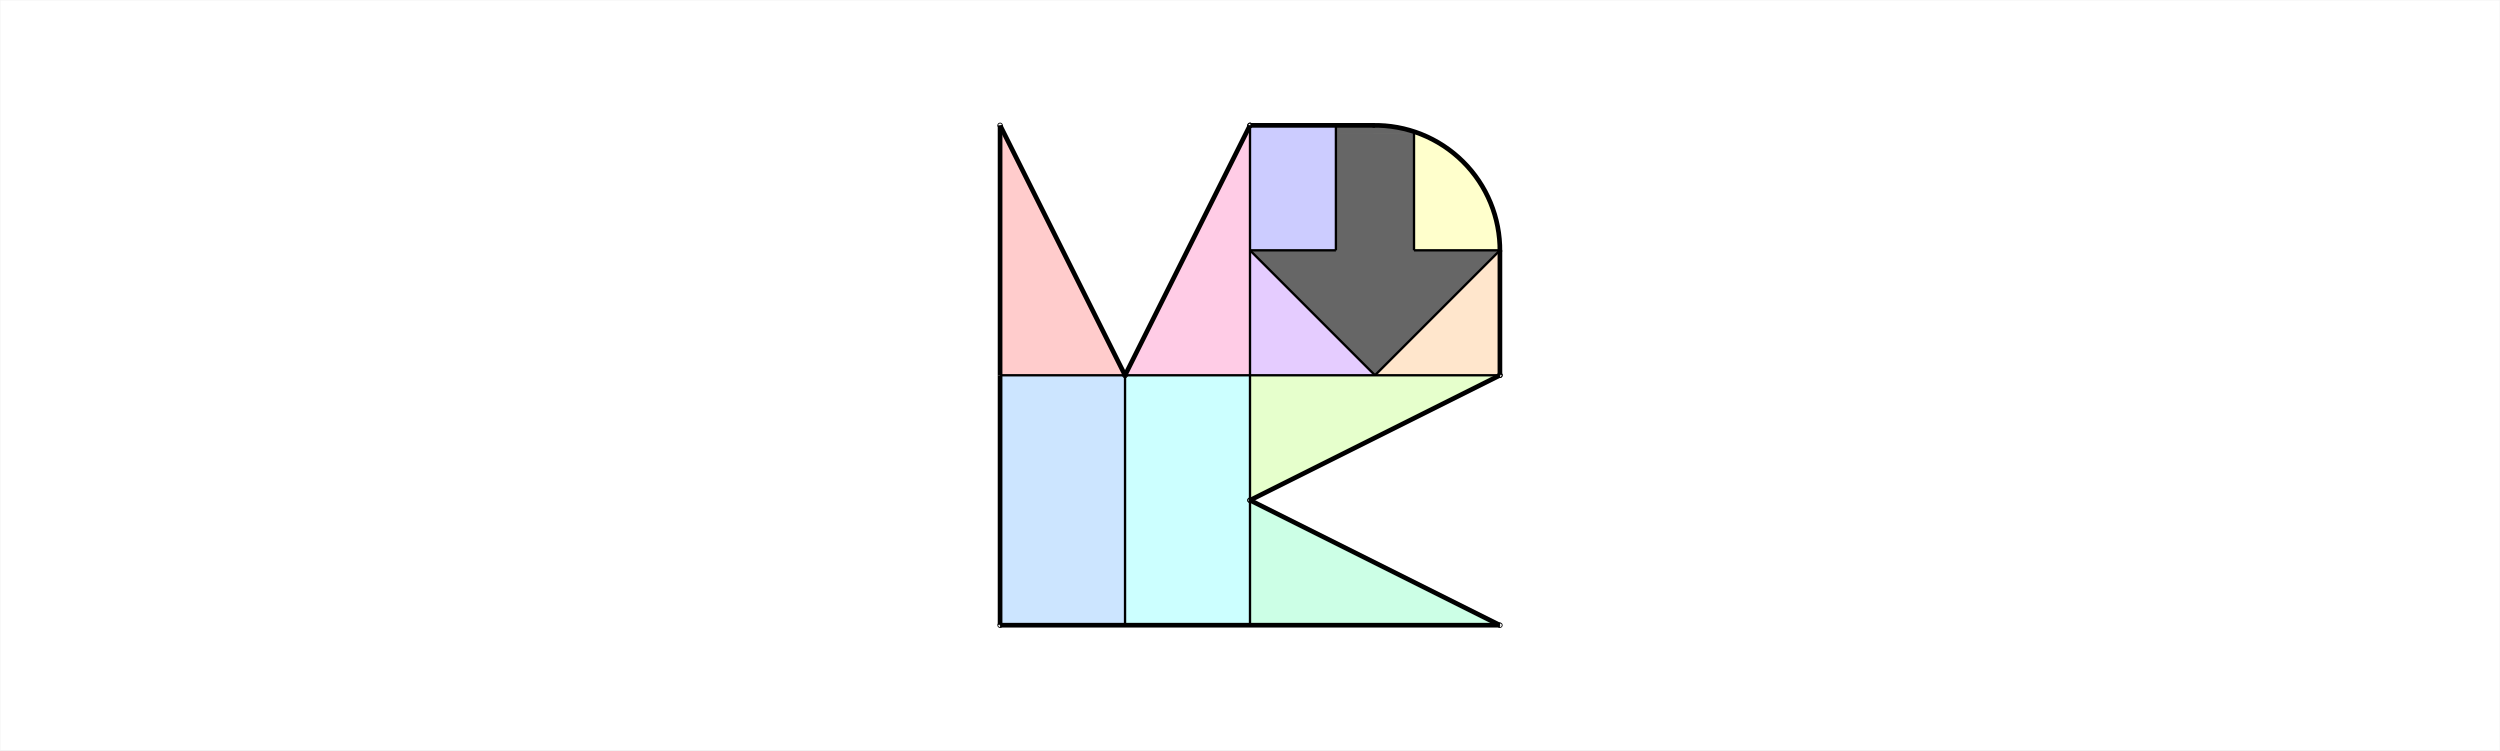
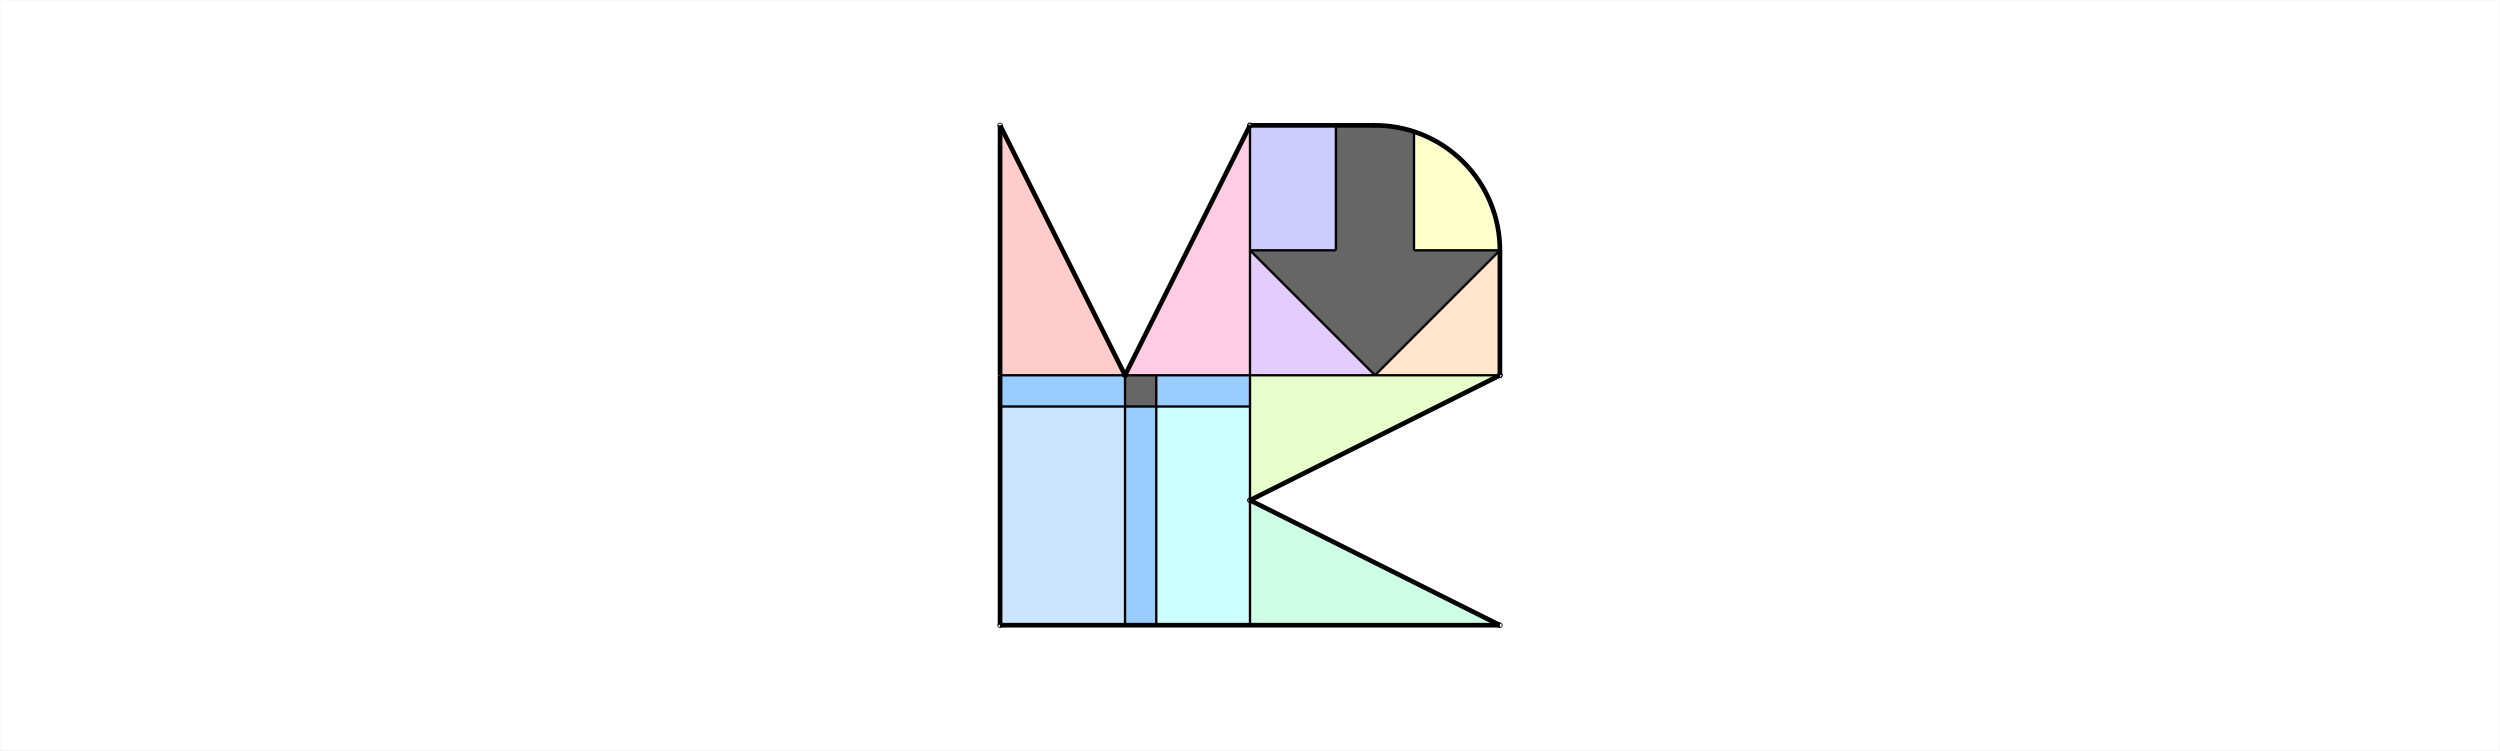
- <svg xmlns="http://www.w3.org/2000/svg" host="65bd71144e" version="1.1" width="3201px" height="961px" viewBox="-0.5 -0.5 3201 961" content="&lt;mxfile&gt;&lt;diagram id=&quot;UzBrwz6116ZBOZRm-cdd&quot; name=&quot;ページ1&quot;&gt;7Vtdk5o6GP41XnYHCCBcdq3bXpwz05mdaS87LKSYOUicGKt7fn0TTPh2CZqsusqN8uYD8jxv3i9gAmbL3VcSrRb/4gRmE8dKdhPwZeI4LrAc9sMlr3uJHYbWXpISlAhZJXhG/0MhlN02KIHrRkeKcUbRqimMcZ7DmDZkESF42+z2G2fNq66iFHYEz3GUdaU/UUIXe2ngTCv5N4jShbyy7Yf7lmUkO4uVrBdRgrc1EZhPwIxgTPf/lrsZzDh6Epf9uKcDreWNEZhTlQFAjPgTZRuxOHFj9FWuluBNnkA+wJqAx+0CUfi8imLeumUEM9mCLjN2ZrO/v1GWPYuxa5zx6xSyGc4wKeYDT8XB5GtK8H9QtuQ4Z4MeuyuQtwgJhbuaSKzoK8RLSMkr6yJaPzHABb7bih7gWEK4qHETyp6R0Im0nK6Cjf0RyPWj6DnDKPLbR0yF/oleYPYdrxFFOGdNL5hSvGQLlx0+ZyjlDRS3oGW6suKTLXcp31cPL9EaxQ8rBAsoI0I/52lxNU4TzJPy9MHxDqHdQ81spocF1xXIyl3ez0mXklJ4CiVucD5KonhD4S9KULRn4LEwfdaDKgt+cXB5hlY/xKUMMFICPcSIrWOTuJ4BU9OHWi/EzBXQCOWQiLk1wOl5LQWfduG0+2xO2fEkOKcXbnPcAISO6wRh4LrMzo4lTIe+twnqsUC9TkFCeZJPMOFZa+jN2GHUi6rYb9s2Zi2AafjmnlH4bKcJnxv0wOcbc3+uafgMx3BOcFb4rPMZV0zoAqc4j7J6CKEWvc39InrjccM3fXGDbw3HDb1caLEEILxGLuaeMM8GLPE7468Qt10e/jyP0ZXJtE15ryc0ZouAf634z339tqjtF96ZizNmlcdzwS1Rgwvu7xNEYCxubY03HDvT+abvdrkyl2+CMyZIJ/gNX1RghrgywE9fjGWOH2eYHp5Q8nJthVYd+QJNWX/1y4S0OaCQPSF+FzJHbZ6J6rIt+zbO63wxcqzieAt8mDQqx13oa9B6PchKGYFZRNGfZr25D21xhe8YsTsZTj7kFEyLSAzFKKdWHx6YqMM8gyyFtDNRQX65bLX9ql0fmlw3tAOzy7S0w74hfQgsTfrQUSx9+qAQdp5iHw5rwA3Yh4O1nbH60E4NDdoHhTB4tD5cK3/a9nNbEToT6eNPIRy7Gf4GYVflb+q/G38KZZiR/FUFyLetadvuNq2yWCEkiC0GEl7CRHnaG+6pOIBLV50240eHdu2JOgmyPtWRTwlO1J1+3ahrFbgCAg9mXafaboO+11Z4mHWzBGpzvgaDaVtPdvUxCNSWHb8ngQoP9G6GQG0mdNCZaiRwXD4rohON+ewt1TeOzmcPPnY2oBDjEtq7QoxRiEEeLzHI0pMhfwwTr43A9kQGM2Rb4engyB3d3J/NvdvdrcO7/3p39MGHiZfs88fVTFQUovnS1tsK0WPc7+pxQRU1oJCUGXtHncSlTpTv7LqhH9hT4HiuG3o2EAaoap96thfarBcIHNdzFb/3gMUxwj/t9ZxGYqmf7EDTG9vn/SRBznH375Puy/MdhFX3a+ctfHMBmuTrTqBOAg++3WiAwHsV7LCjO5pAf0gTNBJ4r4KZILD1EN9gRKzprY6PQeCg5btAAsF9B46wfMea0M4XgkcTyE6rr8n33auP8sH8Lw==&lt;/diagram&gt;&lt;/mxfile&gt;">
+ <svg xmlns="http://www.w3.org/2000/svg" host="65bd71144e" version="1.1" width="3201px" height="961px" viewBox="-0.5 -0.5 3201 961" content="&lt;mxfile&gt;&lt;diagram id=&quot;UzBrwz6116ZBOZRm-cdd&quot; name=&quot;ページ1&quot;&gt;7Vxbk6I4GP01Pk4XEEB4nHbsmYedqqnqqt3HLVrSmFokVoyjPb9+EwwgECRo4qXVl24+QiDnnHyXEB2ByWL7nUTL+U8cw3TkWPF2BL6NHAeMLYf94ZaPncUej4OdJSEoFrbK8Ir+QGG0hHWNYriqNaQYpxQt68YZzjI4ozVbRAje1Ju947R+12WUwJbhdRalbes/KKbznTVwxpX9B0TJvLiz7Ye7M4uoaCxGsppHMd7smcB0BCYEY7r7b7GdwJSjV+Cyu+6l42z5YARmVOUCIK74HaVrMTjxYPSjGC3B6yyG/AJrBJ43c0Th6zKa8bMbRjCzzekiZUc2+/cdpemruHaFU36f3DbBKSZ5f+Al/zD7ihL8HyzOZDhjFz23R1A8IiQUbvdMYkTfIV5ASj5YE3H2CwNc4Lup6AGOJYzzPW7ComUkNJGU3VWwsX8EcnIUXdcAinuITSaGEXMCgYKYkW7Qxq/EdB8+4GiAzwvMwheGHMDD8LWwkiCqDJ/ntOFzJeiV152E3tgsen7+OSN6MvHJ0HN1gOffuPTKCXho5jqG0HOBab839Yz6PVsFPXN+z7tx8R0Nn5ap6/Sjx0eHWN72V/QG0194hSjCGTv1hinFCwZC0eBrihJ+guIGpCxBW/LOFtuEJ7NPb9EKzZ6WCOawRoR+zZL8bpwemMXl4ZPjdSEvyYcmEz2Cdt06Ix2JkCFBuwqB3BQl0WxN4b+UoGjHwHNeb1hPqiyUYe49Rcu/xa0MMAIkuYGUEVtLZmrYxRxODlj9RSOUQSL61gCn5zUEPpa4HFmiXzY8CU6FXOuiPscNQOi4ThAGrsuKm+OyudP03iRI4oGklVgB5UkxwUQ5W0tI+iOqcf9t28a8hXU5eWNC5zjBWZTuO3G1+Dn18/jJPfcPfZ7bt/o9tzS70cIFCG+Ri6knJsiZIqdB/BUi5/XhzzNJXblkM7uX+iJjxRFQqMyvE/+pr98XNddIzszFBfP647ngnqjGBY/3MSJwJh5thdccO9MZv++eM+MHF0xRT4gbvqiB+7gywI9s1cIcPwqrFjyl52+pKrT2kc/RLF47+WVJUL8gt70g/hRFlVA/Ei/V7KJt7XifL0aOlX8OgQ/j2guzNvR70HoSZAsbgWlE0W9Y61yGtrjDL4zYk/SvRxVdMBWRGRRXVZz1dtRinkGWQNrqKCe/HLbafNWuhzrXNXVgdpuGOuw70kNgadJDS1j69KCQdp7iH7oVcAf+obO6HqqHZmlo0D8opMGD9XCr/Gmbz00htDrSx59COnY3/PXCrsrf2D8bfwrLMAP5qxYgD3vTpt+te2UxQkgQGwwkfAkTZYk03VMJANcunSbjR6d2zY5aBbI+6RTrtCdqR66NfVWBGyCws+o61XcbjL22wuuEuyVQW/A1mEzbeqqrz0Ggtur4nAQq7Ky8GwK1udDeYKqRwGH1rMhONNaz97S+cXQ927kF04AghhW0D0EMEUQvj9eYZOmpkD+Hi9dGYLMjgxWyrfB2cOCMrs/P+txtz9b+2X+7M7rzZeI1x/xhayYqgqhv2josCIlzf8jjilbUgEJRZmyXMJmVmih3TbqhH9hj4HiuG3o2EA6oOj/2bC+0WSsQOK7nKn7NDeafAfFpp3MaiaF+sQNNe2Yvuym86OMR30ft7csthFXna2sftLkEreDrQaBOAjt3Nxog8LEK1h3ojibQ71OCRgIfq2AmCGy8xDeYEWva1fE5COz1fFdIIHjMwAGe71gX2vqOlsZtVeePgQ22lL5Ye5l1Y09XEtPqSCOB55+B10tg81v/R7+L7fz5gJMJZIfVz9jsmle/BgSm/wM=&lt;/diagram&gt;&lt;/mxfile&gt;">
  <defs />
  <g>
    <rect x="0" y="0" width="3200" height="960" fill="#ffffff" stroke="none" pointer-events="all" />
+     <rect x="1440" y="480" width="160" height="320" fill="#ccffff" stroke="none" pointer-events="all" />
+     <rect x="1440" y="520" width="40" height="280" fill="#99ccff" stroke="none" pointer-events="all" />
+     <rect x="1440" y="480" width="40" height="40" fill="#666666" stroke="none" pointer-events="all" />
+     <rect x="1480" y="480" width="120" height="40" fill="#99ccff" stroke="none" pointer-events="all" />
+     <rect x="1280" y="480" width="160" height="320" fill="#cce5ff" stroke="none" pointer-events="all" />
+     <rect x="1280" y="480" width="160" height="40" fill="#99ccff" stroke="none" pointer-events="all" />
    <path d="M 1760 320 L 1760 160 C 1848.37 160 1920 231.63 1920 320 Z" fill="#ffffcc" stroke="none" pointer-events="all" />
    <path d="M 1600 480 L 1760 320 L 1920 480 Z" fill="#666666" stroke="none" transform="translate(0,400)scale(1,-1)translate(0,-400)" pointer-events="all" />
    <rect x="1710" y="170" width="100" height="170" fill="#666666" stroke="none" pointer-events="all" />
    <path d="M 1710 171 L 1710 160 C 1764.83 160 1809.44 164.86 1809.99 170.89 Z" fill="#666666" stroke="none" pointer-events="all" />
    <rect x="1600" y="160" width="110" height="160" fill="#ccccff" stroke="none" pointer-events="all" />
-     <rect x="1280" y="480" width="160" height="320" fill="#cce5ff" stroke="none" pointer-events="all" />
-     <rect x="1440" y="480" width="160" height="320" fill="#ccffff" stroke="none" pointer-events="all" />
    <path d="M 1760 480 L 1760 320 L 1920 480 Z" fill="#ffe6cc" stroke="none" transform="translate(1840,0)scale(-1,1)translate(-1840,0)" pointer-events="all" />
    <path d="M 1600 480 L 1600 320 L 1760 480 Z" fill="#e5ccff" stroke="none" pointer-events="all" />
    <path d="M 1280 480 L 1280 160 L 1440 480 Z" fill="#ffcccc" stroke="none" pointer-events="all" />
    <path d="M 1440 480 L 1440 160 L 1600 480 Z" fill="#ffcce6" stroke="none" transform="translate(1520,0)scale(-1,1)translate(-1520,0)" pointer-events="all" />
    <path d="M 1680 880 L 1680 560 L 1840 880 Z" fill="#ccffe6" stroke="none" transform="translate(1760,0)scale(-1,1)translate(-1760,0)rotate(-90,1760,720)" pointer-events="all" />
    <path d="M 1680 720 L 1680 400 L 1840 720 Z" fill="#e6ffcc" stroke="none" transform="rotate(90,1760,560)" pointer-events="all" />
    <path d="M 1280 480 L 1280 160" fill="none" stroke="#000000" stroke-width="6" stroke-miterlimit="10" pointer-events="stroke" />
    <path d="M 1280 799.5 L 1280 480" fill="none" stroke="#000000" stroke-width="6" stroke-miterlimit="10" pointer-events="stroke" />
    <ellipse cx="1280" cy="800" rx="0.5" ry="0.5" fill="#000000" stroke="#000000" stroke-width="6" pointer-events="all" />
    <path d="M 1600.5 160 L 1760 160" fill="none" stroke="#000000" stroke-width="6" stroke-miterlimit="10" pointer-events="stroke" />
    <ellipse cx="1600" cy="160" rx="0.5" ry="0.5" fill="#000000" stroke="#000000" stroke-width="6" pointer-events="all" />
    <path d="M 1280 800 L 1600 800" fill="none" stroke="#000000" stroke-width="6" stroke-miterlimit="10" pointer-events="stroke" />
    <path d="M 1600 800 L 1920 800" fill="none" stroke="#000000" stroke-width="6" stroke-miterlimit="10" pointer-events="stroke" />
    <path d="M 1920 479.5 L 1920 320" fill="none" stroke="#000000" stroke-width="6" stroke-miterlimit="10" pointer-events="stroke" />
    <ellipse cx="1920" cy="480" rx="0.5" ry="0.5" fill="#000000" stroke="#000000" stroke-width="6" pointer-events="all" />
    <path d="M 1600 480 L 1600 160" fill="none" stroke="#000000" stroke-width="3" stroke-miterlimit="10" pointer-events="stroke" />
    <path d="M 1600 800 L 1600 480" fill="none" stroke="#000000" stroke-width="3" stroke-miterlimit="10" pointer-events="stroke" />
    <path d="M 1280 480 L 1600 480" fill="none" stroke="#000000" stroke-width="3" stroke-miterlimit="10" pointer-events="stroke" />
    <path d="M 1600 480 L 1920 480" fill="none" stroke="#000000" stroke-width="3" stroke-miterlimit="10" pointer-events="stroke" />
    <path d="M 1280.22 160.45 L 1439.78 479.55" fill="none" stroke="#000000" stroke-width="6" stroke-miterlimit="10" pointer-events="stroke" />
    <ellipse cx="1280" cy="160" rx="0.5" ry="0.5" fill="#000000" stroke="#000000" stroke-width="6" pointer-events="all" />
    <ellipse cx="1440" cy="480" rx="0.5" ry="0.5" fill="#000000" stroke="#000000" stroke-width="6" pointer-events="all" />
    <path d="M 1440.22 479.55 L 1599.78 160.45" fill="none" stroke="#000000" stroke-width="6" stroke-miterlimit="10" pointer-events="stroke" />
    <ellipse cx="1440" cy="480" rx="0.5" ry="0.5" fill="#000000" stroke="#000000" stroke-width="6" pointer-events="all" />
    <ellipse cx="1600" cy="160" rx="0.5" ry="0.5" fill="#000000" stroke="#000000" stroke-width="6" pointer-events="all" />
    <path d="M 1440 480 L 1440 800" fill="none" stroke="#000000" stroke-width="3" stroke-miterlimit="10" pointer-events="stroke" />
    <path d="M 1600.45 639.78 L 1919.55 480.22" fill="none" stroke="#000000" stroke-width="6" stroke-miterlimit="10" pointer-events="stroke" />
    <ellipse cx="1600" cy="640" rx="0.5" ry="0.5" fill="#000000" stroke="#000000" stroke-width="6" pointer-events="all" />
    <ellipse cx="1920" cy="480" rx="0.5" ry="0.5" fill="#000000" stroke="#000000" stroke-width="6" pointer-events="all" />
    <path d="M 1600.45 640.22 L 1919.55 799.78" fill="none" stroke="#000000" stroke-width="6" stroke-miterlimit="10" pointer-events="stroke" />
    <ellipse cx="1600" cy="640" rx="0.5" ry="0.5" fill="#000000" stroke="#000000" stroke-width="6" pointer-events="all" />
    <ellipse cx="1920" cy="800" rx="0.5" ry="0.5" fill="#000000" stroke="#000000" stroke-width="6" pointer-events="all" />
    <path d="M 1763.2 479.97 C 1719.94 480.83 1678.18 464.14 1647.43 433.7 C 1616.68 403.26 1599.58 361.66 1600.01 318.4" fill="none" stroke="#000000" stroke-width="6" stroke-miterlimit="10" transform="rotate(-180,1760,320)" pointer-events="all" />
    <path d="M 1710 320 L 1710 160" fill="none" stroke="#000000" stroke-width="3" stroke-miterlimit="10" pointer-events="stroke" />
    <path d="M 1710 320 L 1600 320" fill="none" stroke="#000000" stroke-width="3" stroke-miterlimit="10" pointer-events="stroke" />
    <path d="M 1920 320 L 1810 320" fill="none" stroke="#000000" stroke-width="3" stroke-miterlimit="10" pointer-events="stroke" />
    <path d="M 1920 320 L 1760 480" fill="none" stroke="#000000" stroke-width="3" stroke-miterlimit="10" pointer-events="stroke" />
    <path d="M 1600 320 L 1760 480" fill="none" stroke="#000000" stroke-width="3" stroke-miterlimit="10" pointer-events="stroke" />
    <path d="M 1810 320 L 1810 170" fill="none" stroke="#000000" stroke-width="3" stroke-miterlimit="10" pointer-events="stroke" />
+     <path d="M 1280 520 L 1600 520" fill="none" stroke="#000000" stroke-width="3" stroke-miterlimit="10" pointer-events="stroke" />
+     <path d="M 1480 800 L 1480 480" fill="none" stroke="#000000" stroke-width="3" stroke-miterlimit="10" pointer-events="stroke" />
  </g>
</svg>
